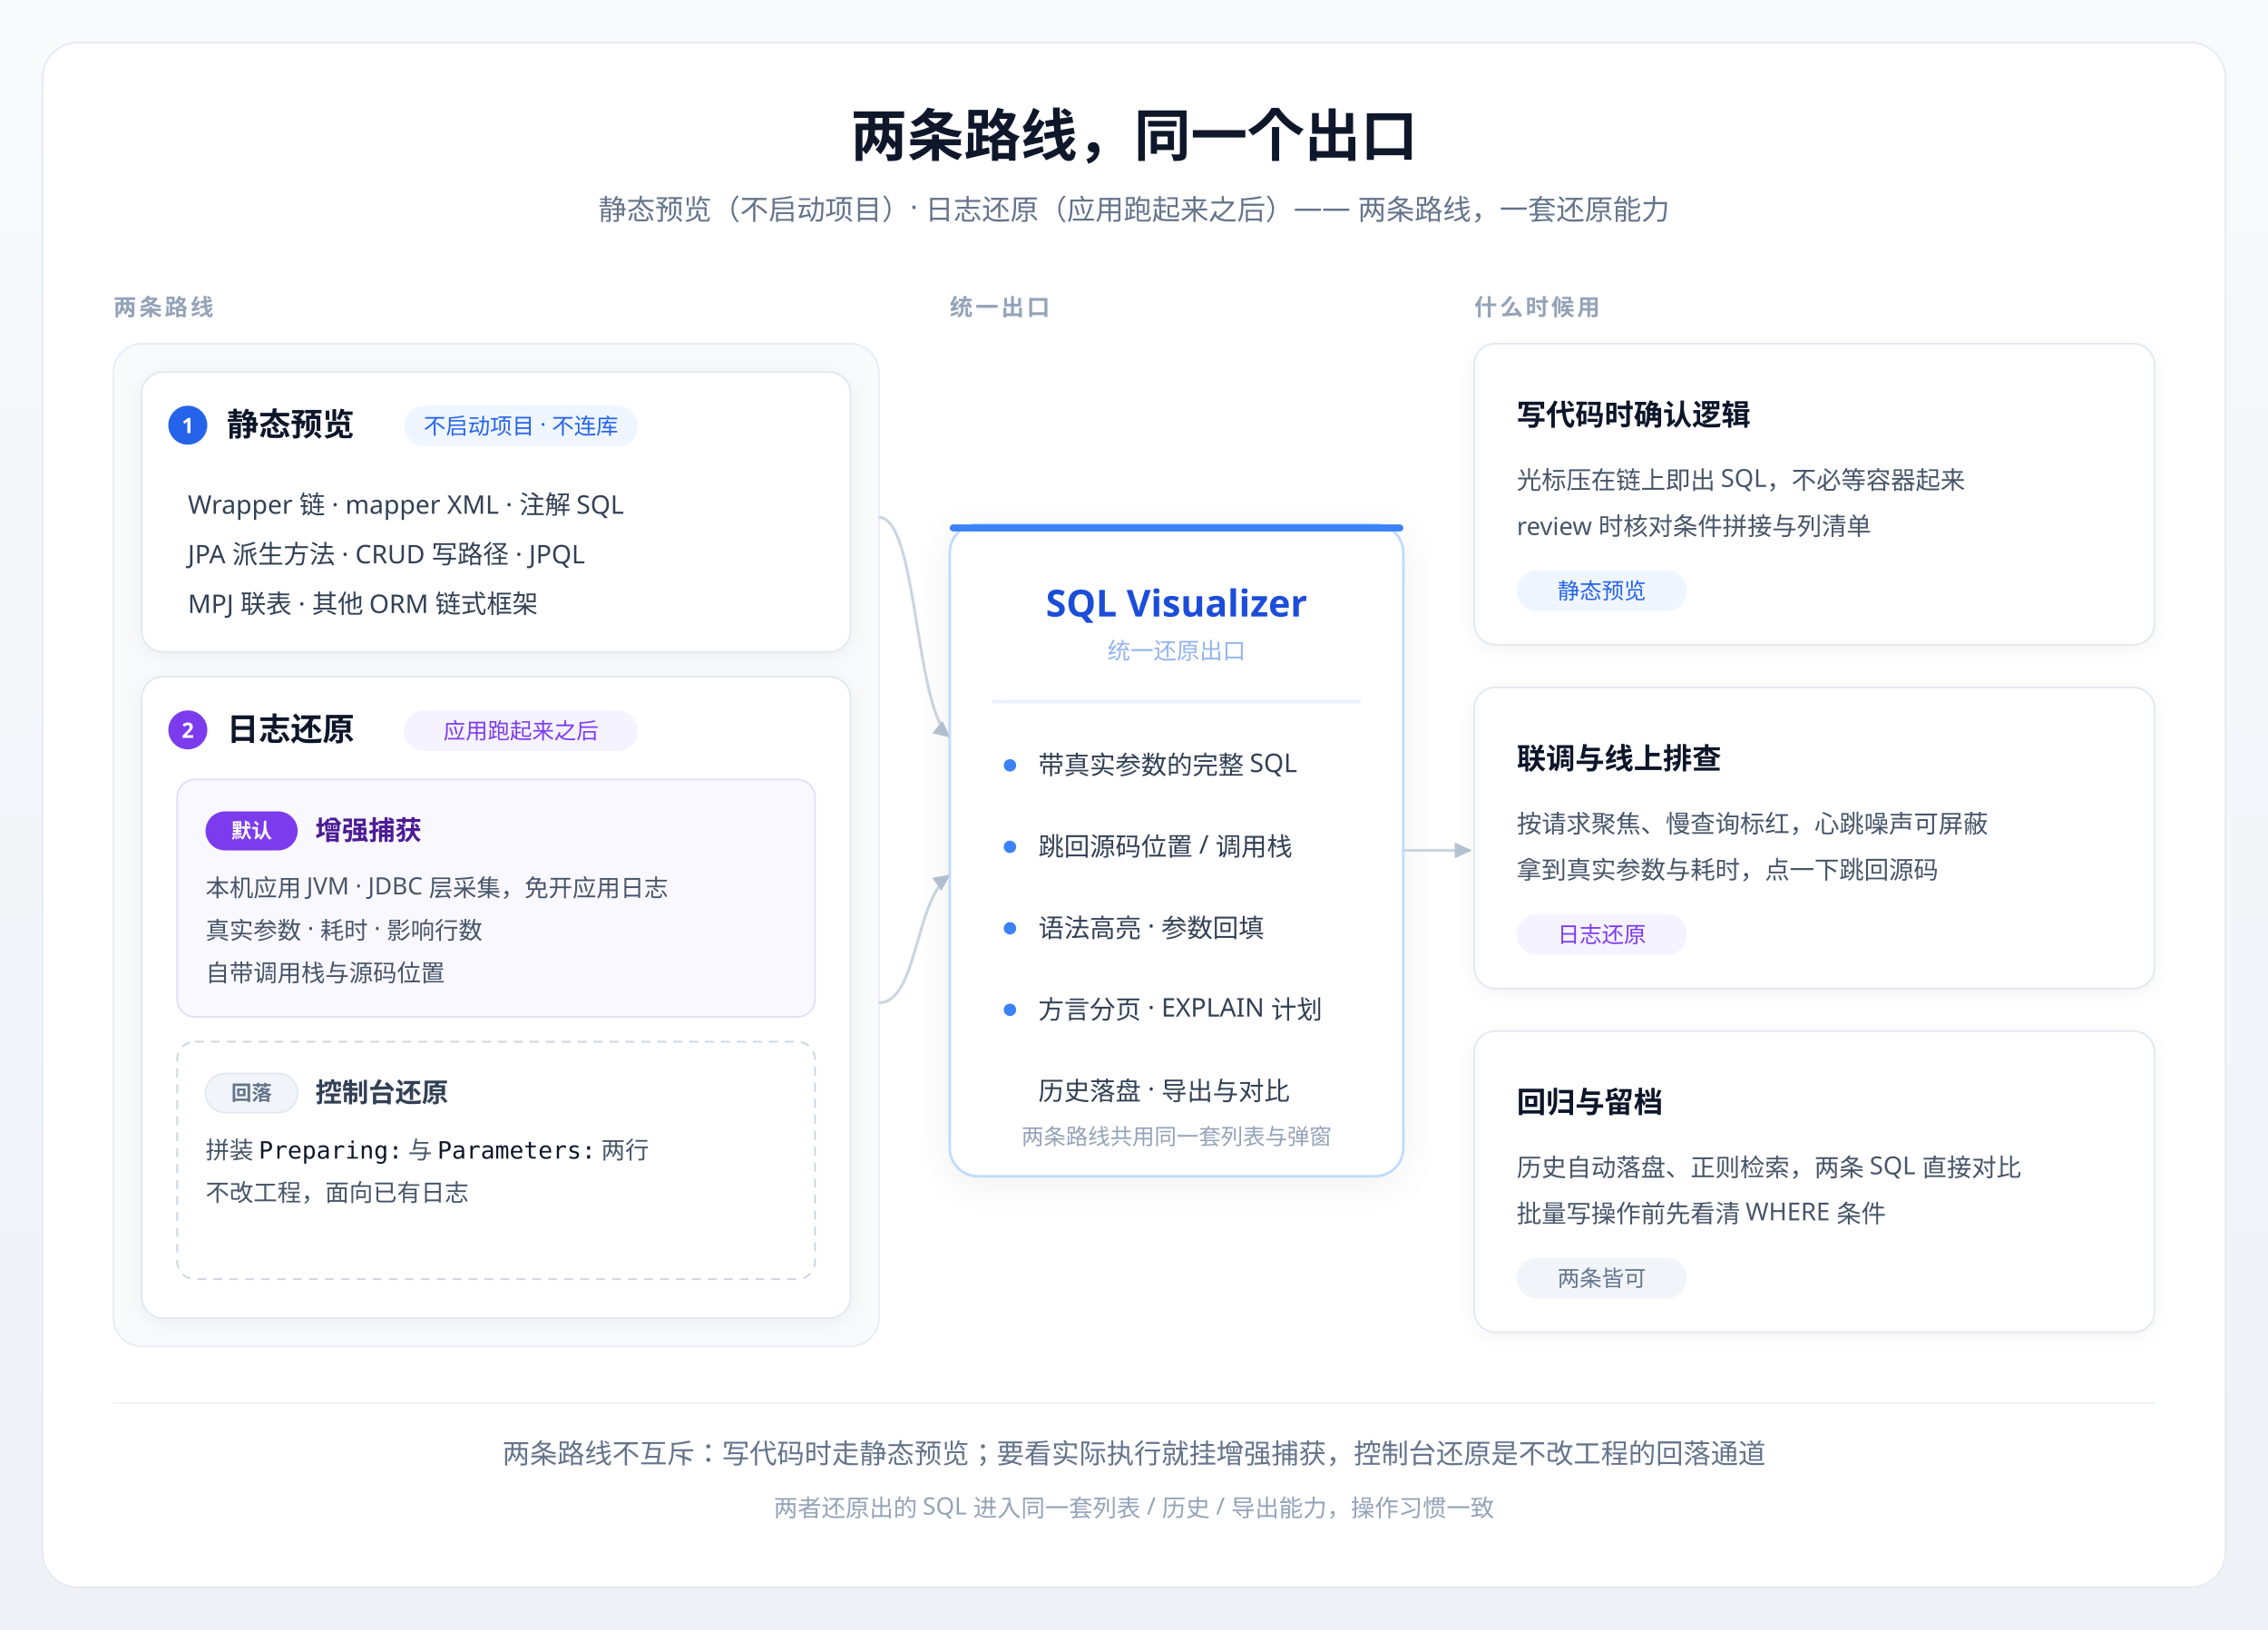
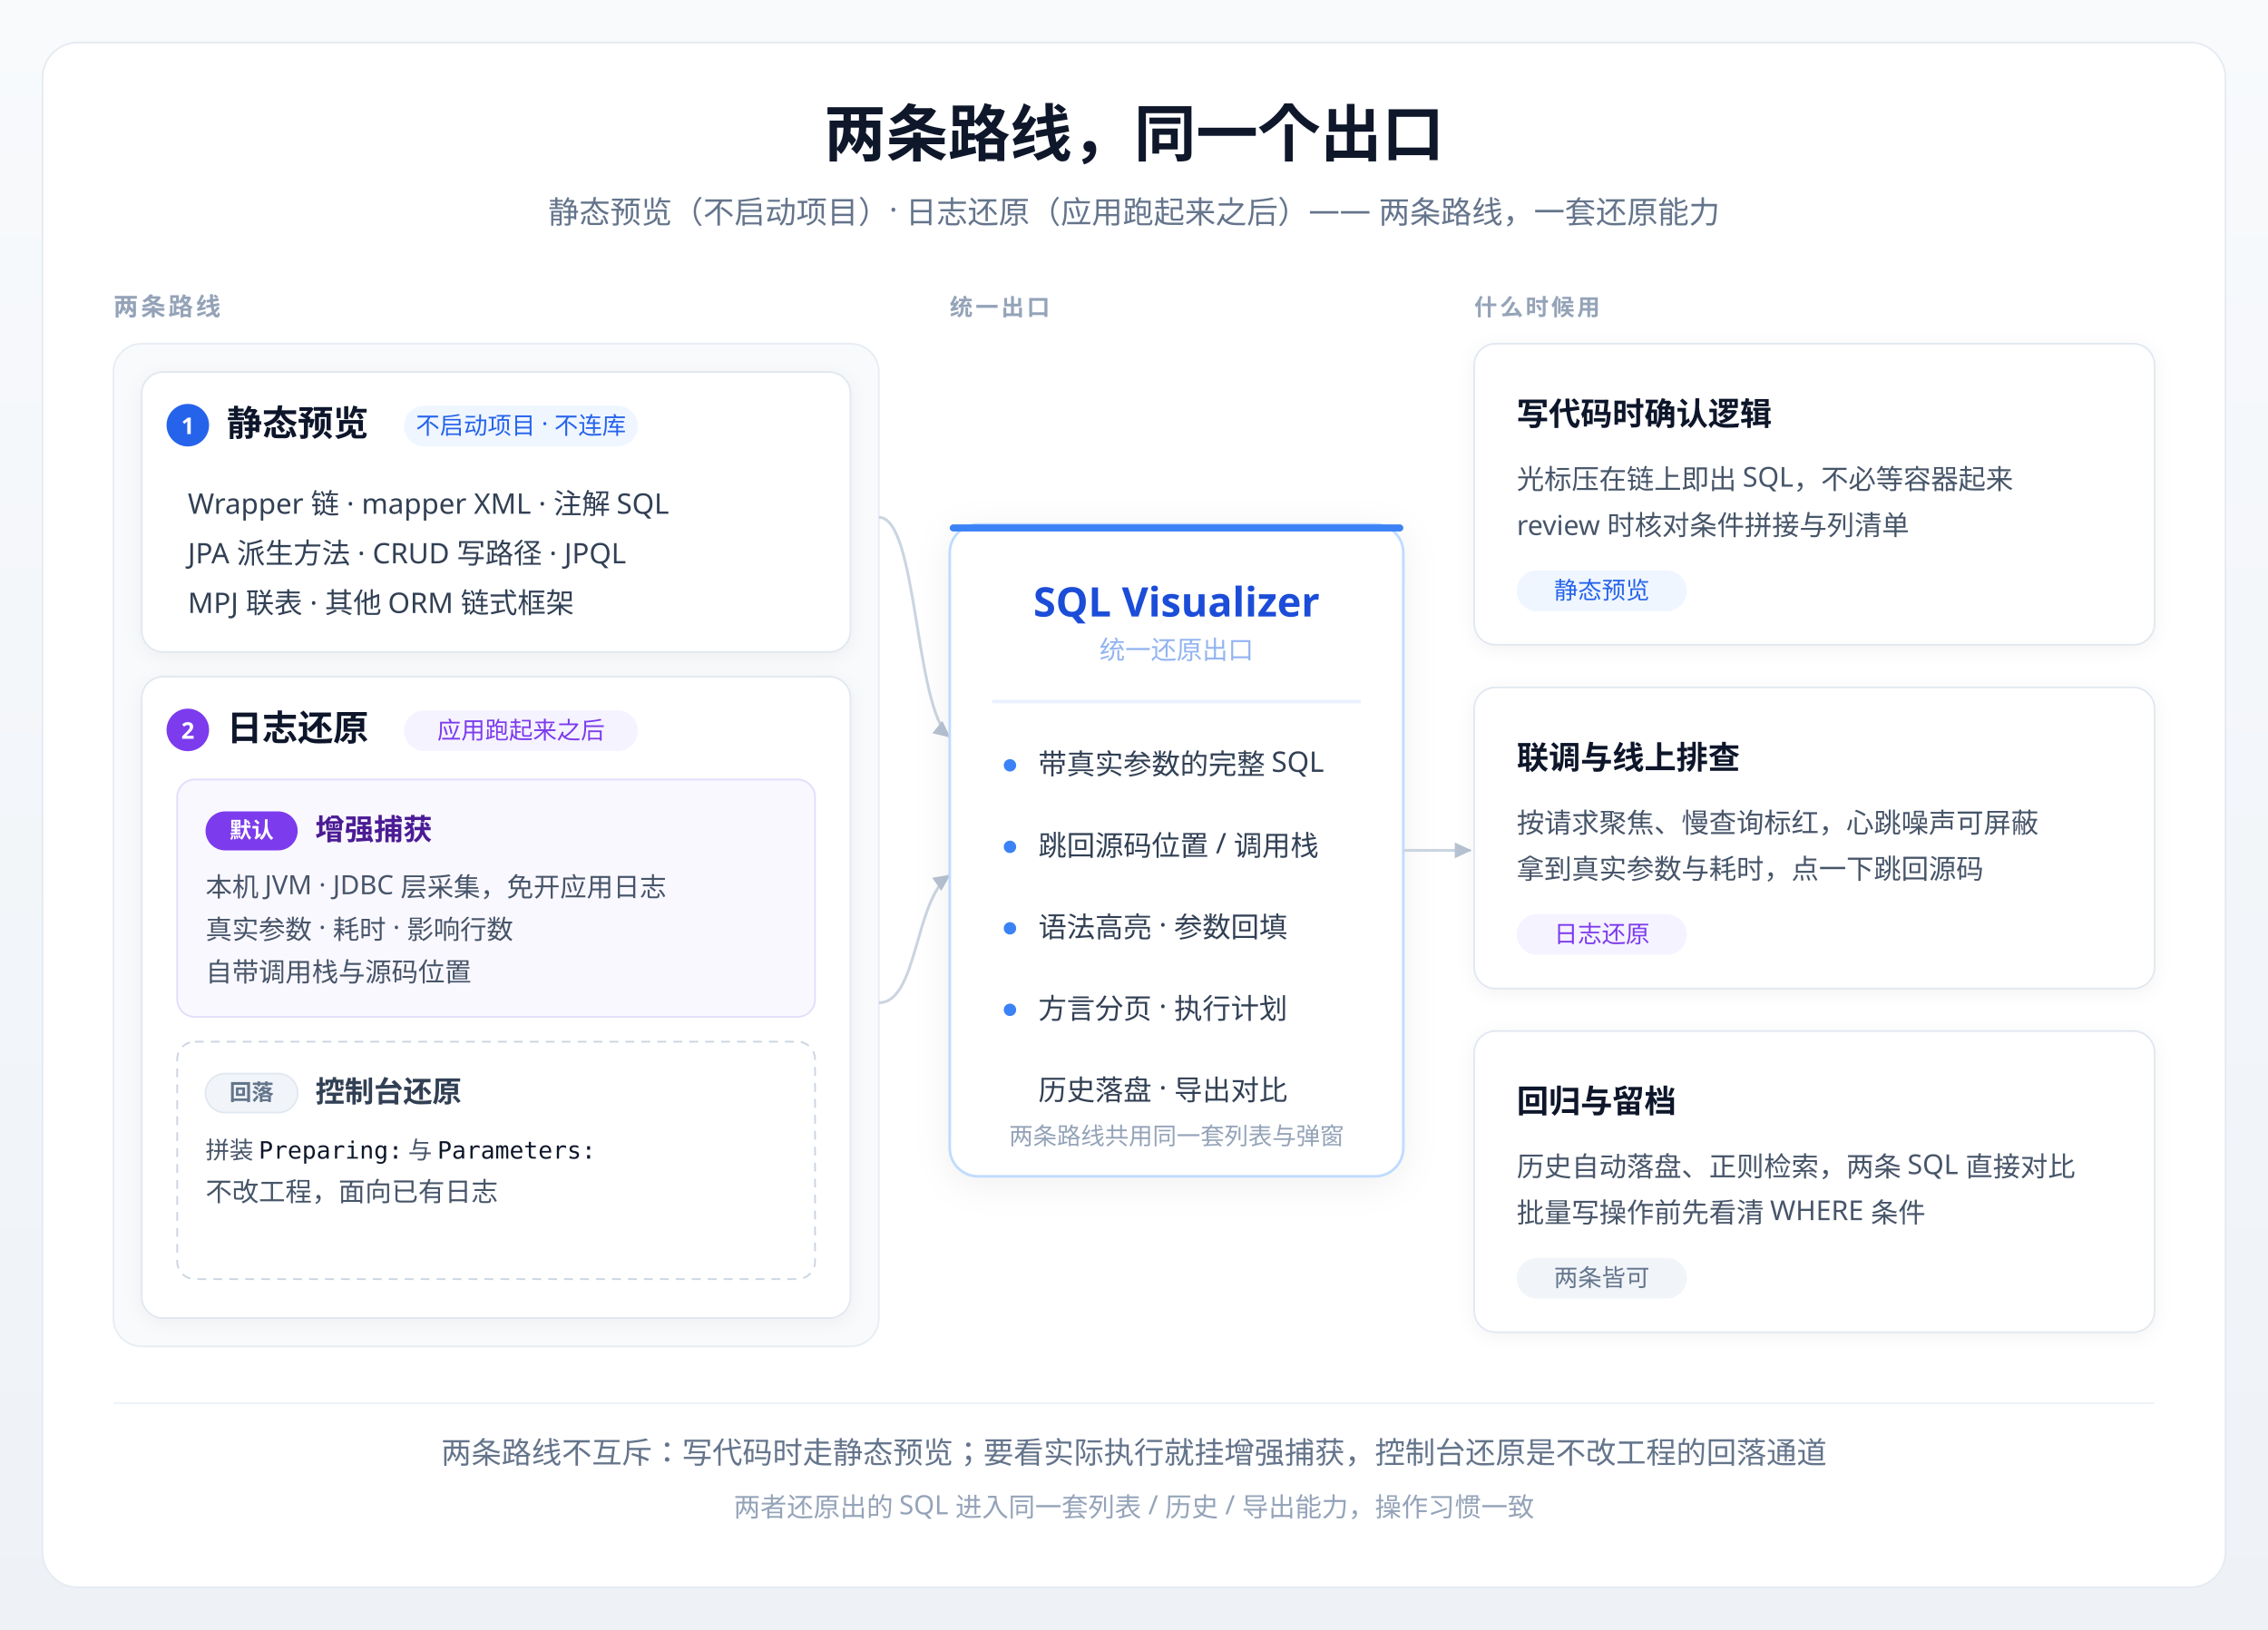
<svg xmlns="http://www.w3.org/2000/svg" width="1280" height="920" viewBox="0 0 1280 920">
  <defs>
    <linearGradient id="page" x1="0" y1="0" x2="0" y2="1">
      <stop offset="0" stop-color="#f8fafc" />
      <stop offset="1" stop-color="#eef2f7" />
    </linearGradient>
    <filter id="card" x="-20%" y="-20%" width="140%" height="140%">
      <feDropShadow dx="0" dy="4" stdDeviation="10" flood-color="#0f172a" flood-opacity="0.06" />
    </filter>
    <filter id="soft" x="-20%" y="-20%" width="140%" height="140%">
      <feDropShadow dx="0" dy="2" stdDeviation="5" flood-color="#0f172a" flood-opacity="0.05" />
    </filter>
    <marker id="arrow" viewBox="0 0 10 10" refX="8.5" refY="5" markerWidth="7" markerHeight="7" orient="auto-start-reverse">
      <path d="M 0.5 1 L 9 5 L 0.5 9 z" fill="#b6c2d1" />
    </marker>
  </defs>
  <rect width="1280" height="920" fill="url(#page)" />
  <rect x="24" y="24" width="1232" height="872" rx="20" fill="#ffffff" stroke="#e6ebf2" />
  <g font-family="system-ui, 'Segoe UI', 'PingFang SC', 'Microsoft YaHei', sans-serif">
-     <text x="640" y="88" text-anchor="middle" font-size="32" font-weight="700" fill="#0f172a">两条路线，同一个出口</text>
-     <text x="640" y="124" text-anchor="middle" font-size="16" fill="#64748b">静态预览（不启动项目）· 日志还原（应用跑起来之后）—— 两条路线，一套还原能力</text>
-     <text x="64" y="178" font-size="13" font-weight="600" fill="#94a3b8" letter-spacing="1.5">两条路线</text>
+     <text x="640" y="88" text-anchor="middle" font-size="35" font-weight="700" fill="#0f172a">两条路线，同一个出口</text>
+     <text x="640" y="126" text-anchor="middle" font-size="17.5" fill="#64748b">静态预览（不启动项目）· 日志还原（应用跑起来之后）—— 两条路线，一套还原能力</text>
+     <text x="64" y="178" font-size="14" font-weight="600" fill="#94a3b8" letter-spacing="1.5">两条路线</text>
    <rect x="64" y="194" width="432" height="566" rx="16" fill="#f8fafc" stroke="#e8edf4" />
    <g filter="url(#soft)">
      <rect x="80" y="210" width="400" height="158" rx="12" fill="#ffffff" stroke="#e2e8f0" />
-       <circle cx="106" cy="240" r="11" fill="#2563eb" />
-       <text x="106" y="244.5" text-anchor="middle" font-size="12" font-weight="700" fill="#ffffff">1</text>
-       <text x="128" y="246" font-size="18" font-weight="600" fill="#0f172a">静态预览</text>
+       <circle cx="106" cy="240" r="12" fill="#2563eb" />
+       <text x="106" y="245" text-anchor="middle" font-size="13" font-weight="700" fill="#ffffff">1</text>
+       <text x="128" y="246" font-size="20" font-weight="600" fill="#0f172a">静态预览</text>
      <rect x="228" y="229" width="132" height="23" rx="11.5" fill="#eff6ff" />
-       <text x="294" y="245" text-anchor="middle" font-size="12.5" fill="#2563eb">不启动项目 · 不连库</text>
-       <text x="106" y="290" font-size="14.5" fill="#334155">Wrapper 链 · mapper XML · 注解 SQL</text>
-       <text x="106" y="318" font-size="14.5" fill="#334155">JPA 派生方法 · CRUD 写路径 · JPQL</text>
-       <text x="106" y="346" font-size="14.5" fill="#334155">MPJ 联表 · 其他 ORM 链式框架</text>
+       <text x="294" y="245" text-anchor="middle" font-size="13.5" fill="#2563eb">不启动项目 · 不连库</text>
+       <text x="106" y="290" font-size="16" fill="#334155">Wrapper 链 · mapper XML · 注解 SQL</text>
+       <text x="106" y="318" font-size="16" fill="#334155">JPA 派生方法 · CRUD 写路径 · JPQL</text>
+       <text x="106" y="346" font-size="16" fill="#334155">MPJ 联表 · 其他 ORM 链式框架</text>
    </g>
    <g filter="url(#soft)">
      <rect x="80" y="382" width="400" height="362" rx="12" fill="#ffffff" stroke="#e2e8f0" />
-       <circle cx="106" cy="412" r="11" fill="#7c3aed" />
-       <text x="106" y="416.5" text-anchor="middle" font-size="12" font-weight="700" fill="#ffffff">2</text>
-       <text x="128" y="418" font-size="18" font-weight="600" fill="#0f172a">日志还原</text>
+       <circle cx="106" cy="412" r="12" fill="#7c3aed" />
+       <text x="106" y="417" text-anchor="middle" font-size="13" font-weight="700" fill="#ffffff">2</text>
+       <text x="128" y="418" font-size="20" font-weight="600" fill="#0f172a">日志还原</text>
      <rect x="228" y="401" width="132" height="23" rx="11.5" fill="#f5f3ff" />
-       <text x="294" y="417" text-anchor="middle" font-size="12.5" fill="#7c3aed">应用跑起来之后</text>
+       <text x="294" y="417" text-anchor="middle" font-size="13.5" fill="#7c3aed">应用跑起来之后</text>
      <rect x="100" y="440" width="360" height="134" rx="10" fill="#faf8ff" stroke="#e4ddfb" />
      <rect x="116" y="458" width="52" height="22" rx="11" fill="#7c3aed" />
-       <text x="142" y="473" text-anchor="middle" font-size="11.5" font-weight="600" fill="#ffffff">默认</text>
-       <text x="178" y="474" font-size="15" font-weight="600" fill="#4c1d95">增强捕获</text>
-       <text x="116" y="506" font-size="13.5" fill="#475569">本机应用 JVM · JDBC 层采集，免开应用日志</text>
-       <text x="116" y="530" font-size="13.5" fill="#475569">真实参数 · 耗时 · 影响行数</text>
-       <text x="116" y="554" font-size="13.5" fill="#475569">自带调用栈与源码位置</text>
+       <text x="142" y="473" text-anchor="middle" font-size="12.5" font-weight="600" fill="#ffffff">默认</text>
+       <text x="178" y="474" font-size="16.5" font-weight="600" fill="#4c1d95">增强捕获</text>
+       <text x="116" y="506" font-size="15" fill="#475569">本机 JVM · JDBC 层采集，免开应用日志</text>
+       <text x="116" y="530" font-size="15" fill="#475569">真实参数 · 耗时 · 影响行数</text>
+       <text x="116" y="554" font-size="15" fill="#475569">自带调用栈与源码位置</text>
      <rect x="100" y="588" width="360" height="134" rx="10" fill="#ffffff" stroke="#cbd5e1" stroke-dasharray="5 4" />
      <rect x="116" y="606" width="52" height="22" rx="11" fill="#f1f5f9" stroke="#e2e8f0" />
-       <text x="142" y="621" text-anchor="middle" font-size="11.5" font-weight="600" fill="#64748b">回落</text>
-       <text x="178" y="622" font-size="15" font-weight="600" fill="#334155">控制台还原</text>
-       <text x="116" y="654" font-size="13.5" fill="#475569">拼装 <tspan font-family="ui-monospace, 'SFMono-Regular', Consolas, monospace" fill="#0f172a">Preparing:</tspan> 与 <tspan font-family="ui-monospace, 'SFMono-Regular', Consolas, monospace" fill="#0f172a">Parameters:</tspan> 两行</text>
-       <text x="116" y="678" font-size="13.5" fill="#475569">不改工程，面向已有日志</text>
+       <text x="142" y="621" text-anchor="middle" font-size="12.5" font-weight="600" fill="#64748b">回落</text>
+       <text x="178" y="622" font-size="16.5" font-weight="600" fill="#334155">控制台还原</text>
+       <text x="116" y="654" font-size="13.5" fill="#475569">拼装 <tspan font-family="ui-monospace, 'SFMono-Regular', Consolas, monospace" fill="#0f172a">Preparing:</tspan> 与 <tspan font-family="ui-monospace, 'SFMono-Regular', Consolas, monospace" fill="#0f172a">Parameters:</tspan>
+       </text>
+       <text x="116" y="678" font-size="15" fill="#475569">不改工程，面向已有日志</text>
    </g>
    <path d="M 496 292 C 518 292 516 400 536 416" fill="none" stroke="#cbd5e1" stroke-width="1.6" marker-end="url(#arrow)" />
    <path d="M 496 566 C 518 566 516 508 536 494" fill="none" stroke="#cbd5e1" stroke-width="1.6" marker-end="url(#arrow)" />
    <text x="536" y="178" font-size="13" font-weight="600" fill="#94a3b8" letter-spacing="1.5">统一出口</text>
    <g filter="url(#card)">
      <rect x="536" y="296" width="256" height="368" rx="16" fill="#ffffff" stroke="#bfdbfe" stroke-width="1.5" />
      <rect x="536" y="296" width="256" height="4" rx="2" fill="#3b82f6" />
-       <text x="664" y="348" text-anchor="middle" font-size="21" font-weight="700" fill="#1d4ed8">SQL Visualizer</text>
-       <text x="664" y="372" text-anchor="middle" font-size="13" fill="#93b4f0">统一还原出口</text>
+       <text x="664" y="348" text-anchor="middle" font-size="23" font-weight="700" fill="#1d4ed8">SQL Visualizer</text>
+       <text x="664" y="372" text-anchor="middle" font-size="14.5" fill="#93b4f0">统一还原出口</text>
      <line x1="560" y1="396" x2="768" y2="396" stroke="#eaf1fe" stroke-width="2" />
      <g fill="#3b82f6">
        <circle cx="570" cy="432" r="3.5" />
        <circle cx="570" cy="478" r="3.5" />
        <circle cx="570" cy="524" r="3.5" />
        <circle cx="570" cy="570" r="3.5" />
      </g>
-       <text x="586" y="437" font-size="14.5" fill="#334155">带真实参数的完整 SQL</text>
-       <text x="586" y="483" font-size="14.5" fill="#334155">跳回源码位置 / 调用栈</text>
-       <text x="586" y="529" font-size="14.5" fill="#334155">语法高亮 · 参数回填</text>
-       <text x="586" y="575" font-size="14.5" fill="#334155">方言分页 · EXPLAIN 计划</text>
-       <text x="586" y="621" font-size="14.5" fill="#334155">历史落盘 · 导出与对比</text>
-       <text x="664" y="646" text-anchor="middle" font-size="12.5" fill="#94a3b8">两条路线共用同一套列表与弹窗</text>
+       <text x="586" y="437" font-size="16" fill="#334155">带真实参数的完整 SQL</text>
+       <text x="586" y="483" font-size="16" fill="#334155">跳回源码位置 / 调用栈</text>
+       <text x="586" y="529" font-size="16" fill="#334155">语法高亮 · 参数回填</text>
+       <text x="586" y="575" font-size="16" fill="#334155">方言分页 · 执行计划</text>
+       <text x="586" y="621" font-size="16" fill="#334155">历史落盘 · 导出对比</text>
+       <text x="664" y="646" text-anchor="middle" font-size="13.5" fill="#94a3b8">两条路线共用同一套列表与弹窗</text>
    </g>
    <path d="M 792 480 L 830 480" fill="none" stroke="#cbd5e1" stroke-width="1.6" marker-end="url(#arrow)" />
    <text x="832" y="178" font-size="13" font-weight="600" fill="#94a3b8" letter-spacing="1.5">什么时候用</text>
    <g filter="url(#soft)">
      <rect x="832" y="194" width="384" height="170" rx="12" fill="#ffffff" stroke="#e2e8f0" />
-       <text x="856" y="240" font-size="16.5" font-weight="600" fill="#0f172a">写代码时确认逻辑</text>
-       <text x="856" y="276" font-size="14" fill="#475569">光标压在链上即出 SQL，不必等容器起来</text>
-       <text x="856" y="302" font-size="14" fill="#475569">review 时核对条件拼接与列清单</text>
+       <text x="856" y="240" font-size="18" font-weight="600" fill="#0f172a">写代码时确认逻辑</text>
+       <text x="856" y="276" font-size="15.5" fill="#475569">光标压在链上即出 SQL，不必等容器起来</text>
+       <text x="856" y="302" font-size="15.5" fill="#475569">review 时核对条件拼接与列清单</text>
      <rect x="856" y="322" width="96" height="23" rx="11.5" fill="#eff6ff" />
-       <text x="904" y="338" text-anchor="middle" font-size="12.5" fill="#2563eb">静态预览</text>
+       <text x="904" y="338" text-anchor="middle" font-size="13.5" fill="#2563eb">静态预览</text>
    </g>
    <g filter="url(#soft)">
      <rect x="832" y="388" width="384" height="170" rx="12" fill="#ffffff" stroke="#e2e8f0" />
-       <text x="856" y="434" font-size="16.5" font-weight="600" fill="#0f172a">联调与线上排查</text>
-       <text x="856" y="470" font-size="14" fill="#475569">按请求聚焦、慢查询标红，心跳噪声可屏蔽</text>
-       <text x="856" y="496" font-size="14" fill="#475569">拿到真实参数与耗时，点一下跳回源码</text>
+       <text x="856" y="434" font-size="18" font-weight="600" fill="#0f172a">联调与线上排查</text>
+       <text x="856" y="470" font-size="15.5" fill="#475569">按请求聚焦、慢查询标红，心跳噪声可屏蔽</text>
+       <text x="856" y="496" font-size="15.5" fill="#475569">拿到真实参数与耗时，点一下跳回源码</text>
      <rect x="856" y="516" width="96" height="23" rx="11.5" fill="#f5f3ff" />
-       <text x="904" y="532" text-anchor="middle" font-size="12.5" fill="#7c3aed">日志还原</text>
+       <text x="904" y="532" text-anchor="middle" font-size="13.5" fill="#7c3aed">日志还原</text>
    </g>
    <g filter="url(#soft)">
      <rect x="832" y="582" width="384" height="170" rx="12" fill="#ffffff" stroke="#e2e8f0" />
-       <text x="856" y="628" font-size="16.5" font-weight="600" fill="#0f172a">回归与留档</text>
-       <text x="856" y="664" font-size="14" fill="#475569">历史自动落盘、正则检索，两条 SQL 直接对比</text>
-       <text x="856" y="690" font-size="14" fill="#475569">批量写操作前先看清 WHERE 条件</text>
+       <text x="856" y="628" font-size="18" font-weight="600" fill="#0f172a">回归与留档</text>
+       <text x="856" y="664" font-size="15.5" fill="#475569">历史自动落盘、正则检索，两条 SQL 直接对比</text>
+       <text x="856" y="690" font-size="15.5" fill="#475569">批量写操作前先看清 WHERE 条件</text>
      <rect x="856" y="710" width="96" height="23" rx="11.5" fill="#f1f5f9" />
-       <text x="904" y="726" text-anchor="middle" font-size="12.5" fill="#64748b">两条皆可</text>
+       <text x="904" y="726" text-anchor="middle" font-size="13.5" fill="#64748b">两条皆可</text>
    </g>
    <line x1="64" y1="792" x2="1216" y2="792" stroke="#eef2f7" />
-     <text x="640" y="826" text-anchor="middle" font-size="15.5" fill="#64748b">两条路线不互斥：写代码时走静态预览；要看实际执行就挂增强捕获，控制台还原是不改工程的回落通道</text>
-     <text x="640" y="856" text-anchor="middle" font-size="13.5" fill="#94a3b8">两者还原出的 SQL 进入同一套列表 / 历史 / 导出能力，操作习惯一致</text>
+     <text x="640" y="826" text-anchor="middle" font-size="17" fill="#64748b">两条路线不互斥：写代码时走静态预览；要看实际执行就挂增强捕获，控制台还原是不改工程的回落通道</text>
+     <text x="640" y="856" text-anchor="middle" font-size="15" fill="#94a3b8">两者还原出的 SQL 进入同一套列表 / 历史 / 导出能力，操作习惯一致</text>
  </g>
</svg>
